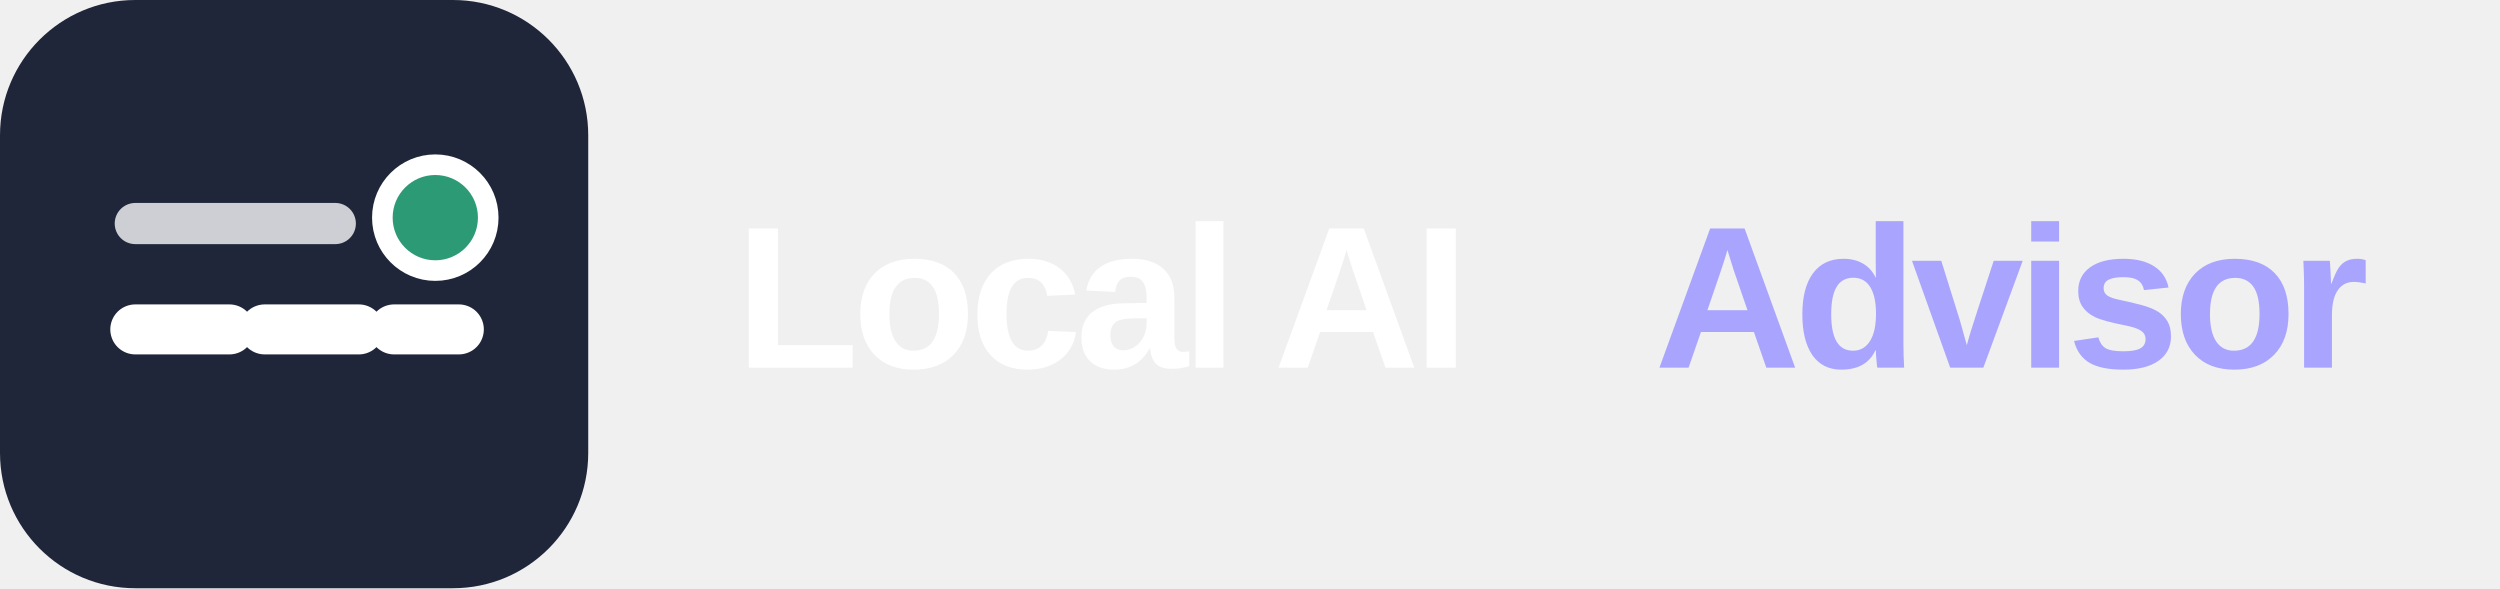
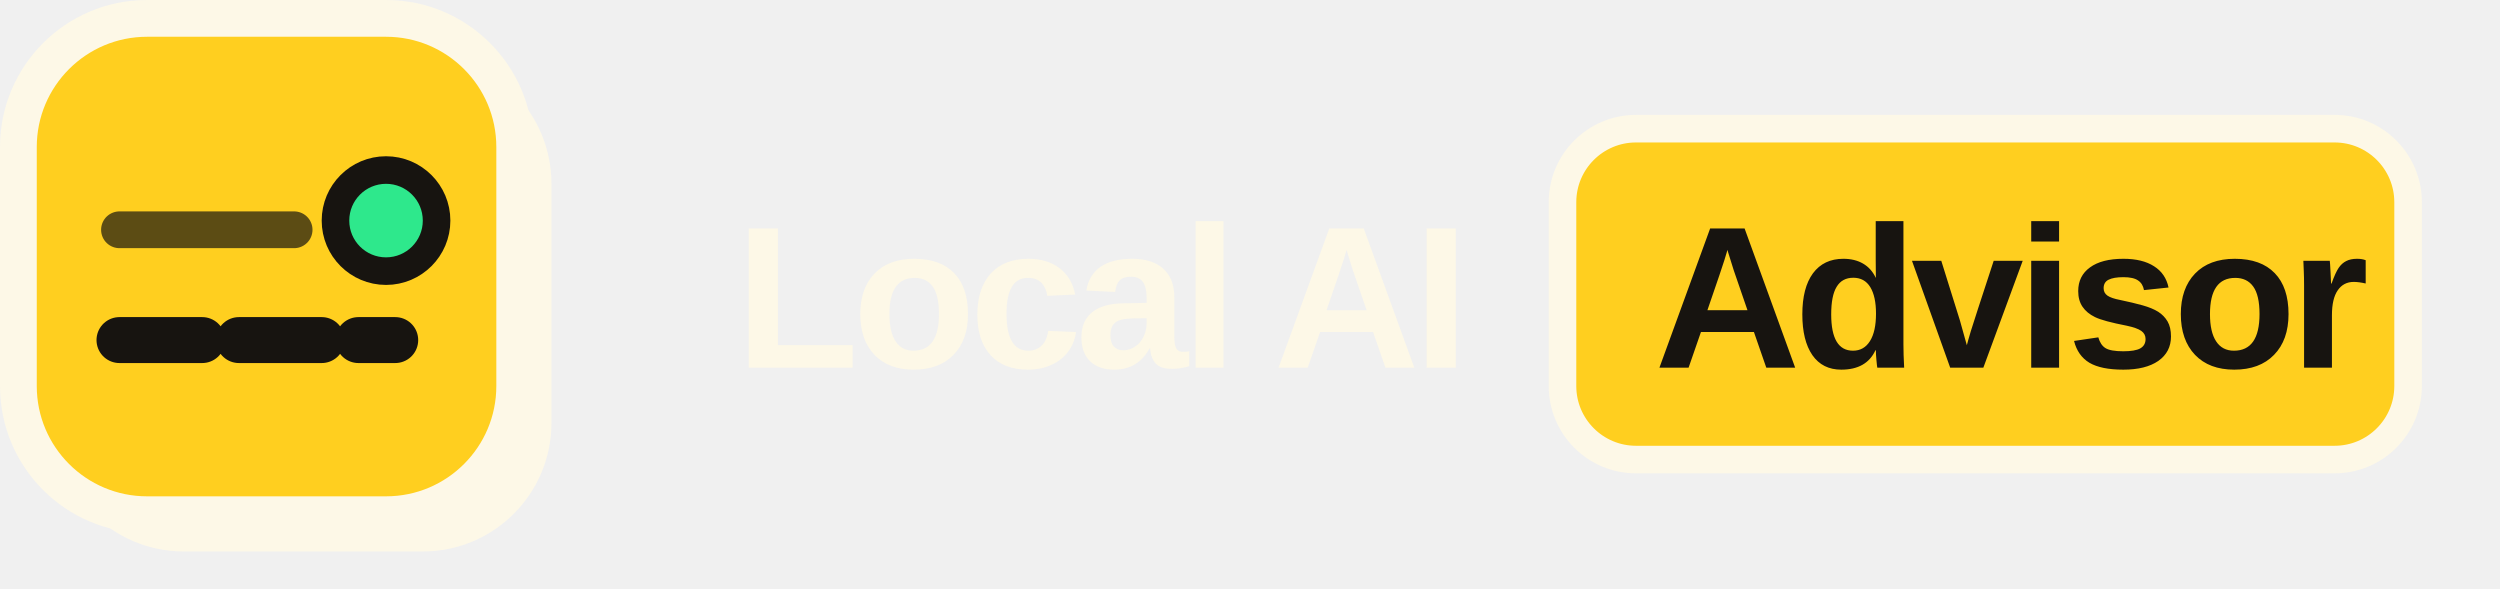
- <svg xmlns="http://www.w3.org/2000/svg" width="272" height="64" viewBox="0 0 272 64" role="img" aria-label="Local AI Advisor logo for dark surfaces">
-   <rect width="64" height="64" rx="14.72" fill="#20263A" />
-   <path d="M14.72 35.84h10.24m3.84 0h10.24m3.84 0h7.04" stroke="white" stroke-width="5.44" stroke-linecap="round" />
-   <path d="M14.72 24.32h21.76" stroke="white" stroke-opacity=".78" stroke-width="4.48" stroke-linecap="round" />
-   <circle cx="47.36" cy="23.68" r="5.76" fill="#2C9B75" stroke="white" stroke-width="2.24" />
-   <text x="80" y="40" fill="#FFFFFF" font-family="Arial,Helvetica,sans-serif" font-size="22" font-weight="700" letter-spacing="-.7">Local AI</text>
-   <text x="180" y="40" fill="#A9A5FF" font-family="Arial,Helvetica,sans-serif" font-size="22" font-weight="700" letter-spacing="-.7">Advisor</text>
+ <svg xmlns="http://www.w3.org/2000/svg" width="272" height="64" viewBox="0 0 272 64" role="img" aria-label="Local AI Advisor logo">
+   <rect x="6" y="6" width="54" height="54" rx="14" fill="#FDF8E7" />
+   <rect x="2" y="2" width="54" height="54" rx="14" fill="#FFCF1F" stroke="#FDF8E7" stroke-width="4" />
+   <path d="M13 37h9m4 0h9m4 0h4" stroke="#171410" stroke-width="5" stroke-linecap="round" />
+   <path d="M13 25h19" stroke="#171410" stroke-opacity=".7" stroke-width="4" stroke-linecap="round" />
+   <circle cx="42" cy="24" r="5.5" fill="#2EE88C" stroke="#171410" stroke-width="3" />
+   <rect x="170" y="14" width="92" height="36" rx="8" fill="#FFCF1F" stroke="#FDF8E7" stroke-width="3" />
+   <text x="80" y="40" fill="#FDF8E7" font-family="Arial,Helvetica,sans-serif" font-size="22" font-weight="800" letter-spacing="-.7">Local AI</text>
+   <text x="180" y="40" fill="#171410" font-family="Arial,Helvetica,sans-serif" font-size="22" font-weight="800" letter-spacing="-.7">Advisor</text>
</svg>
